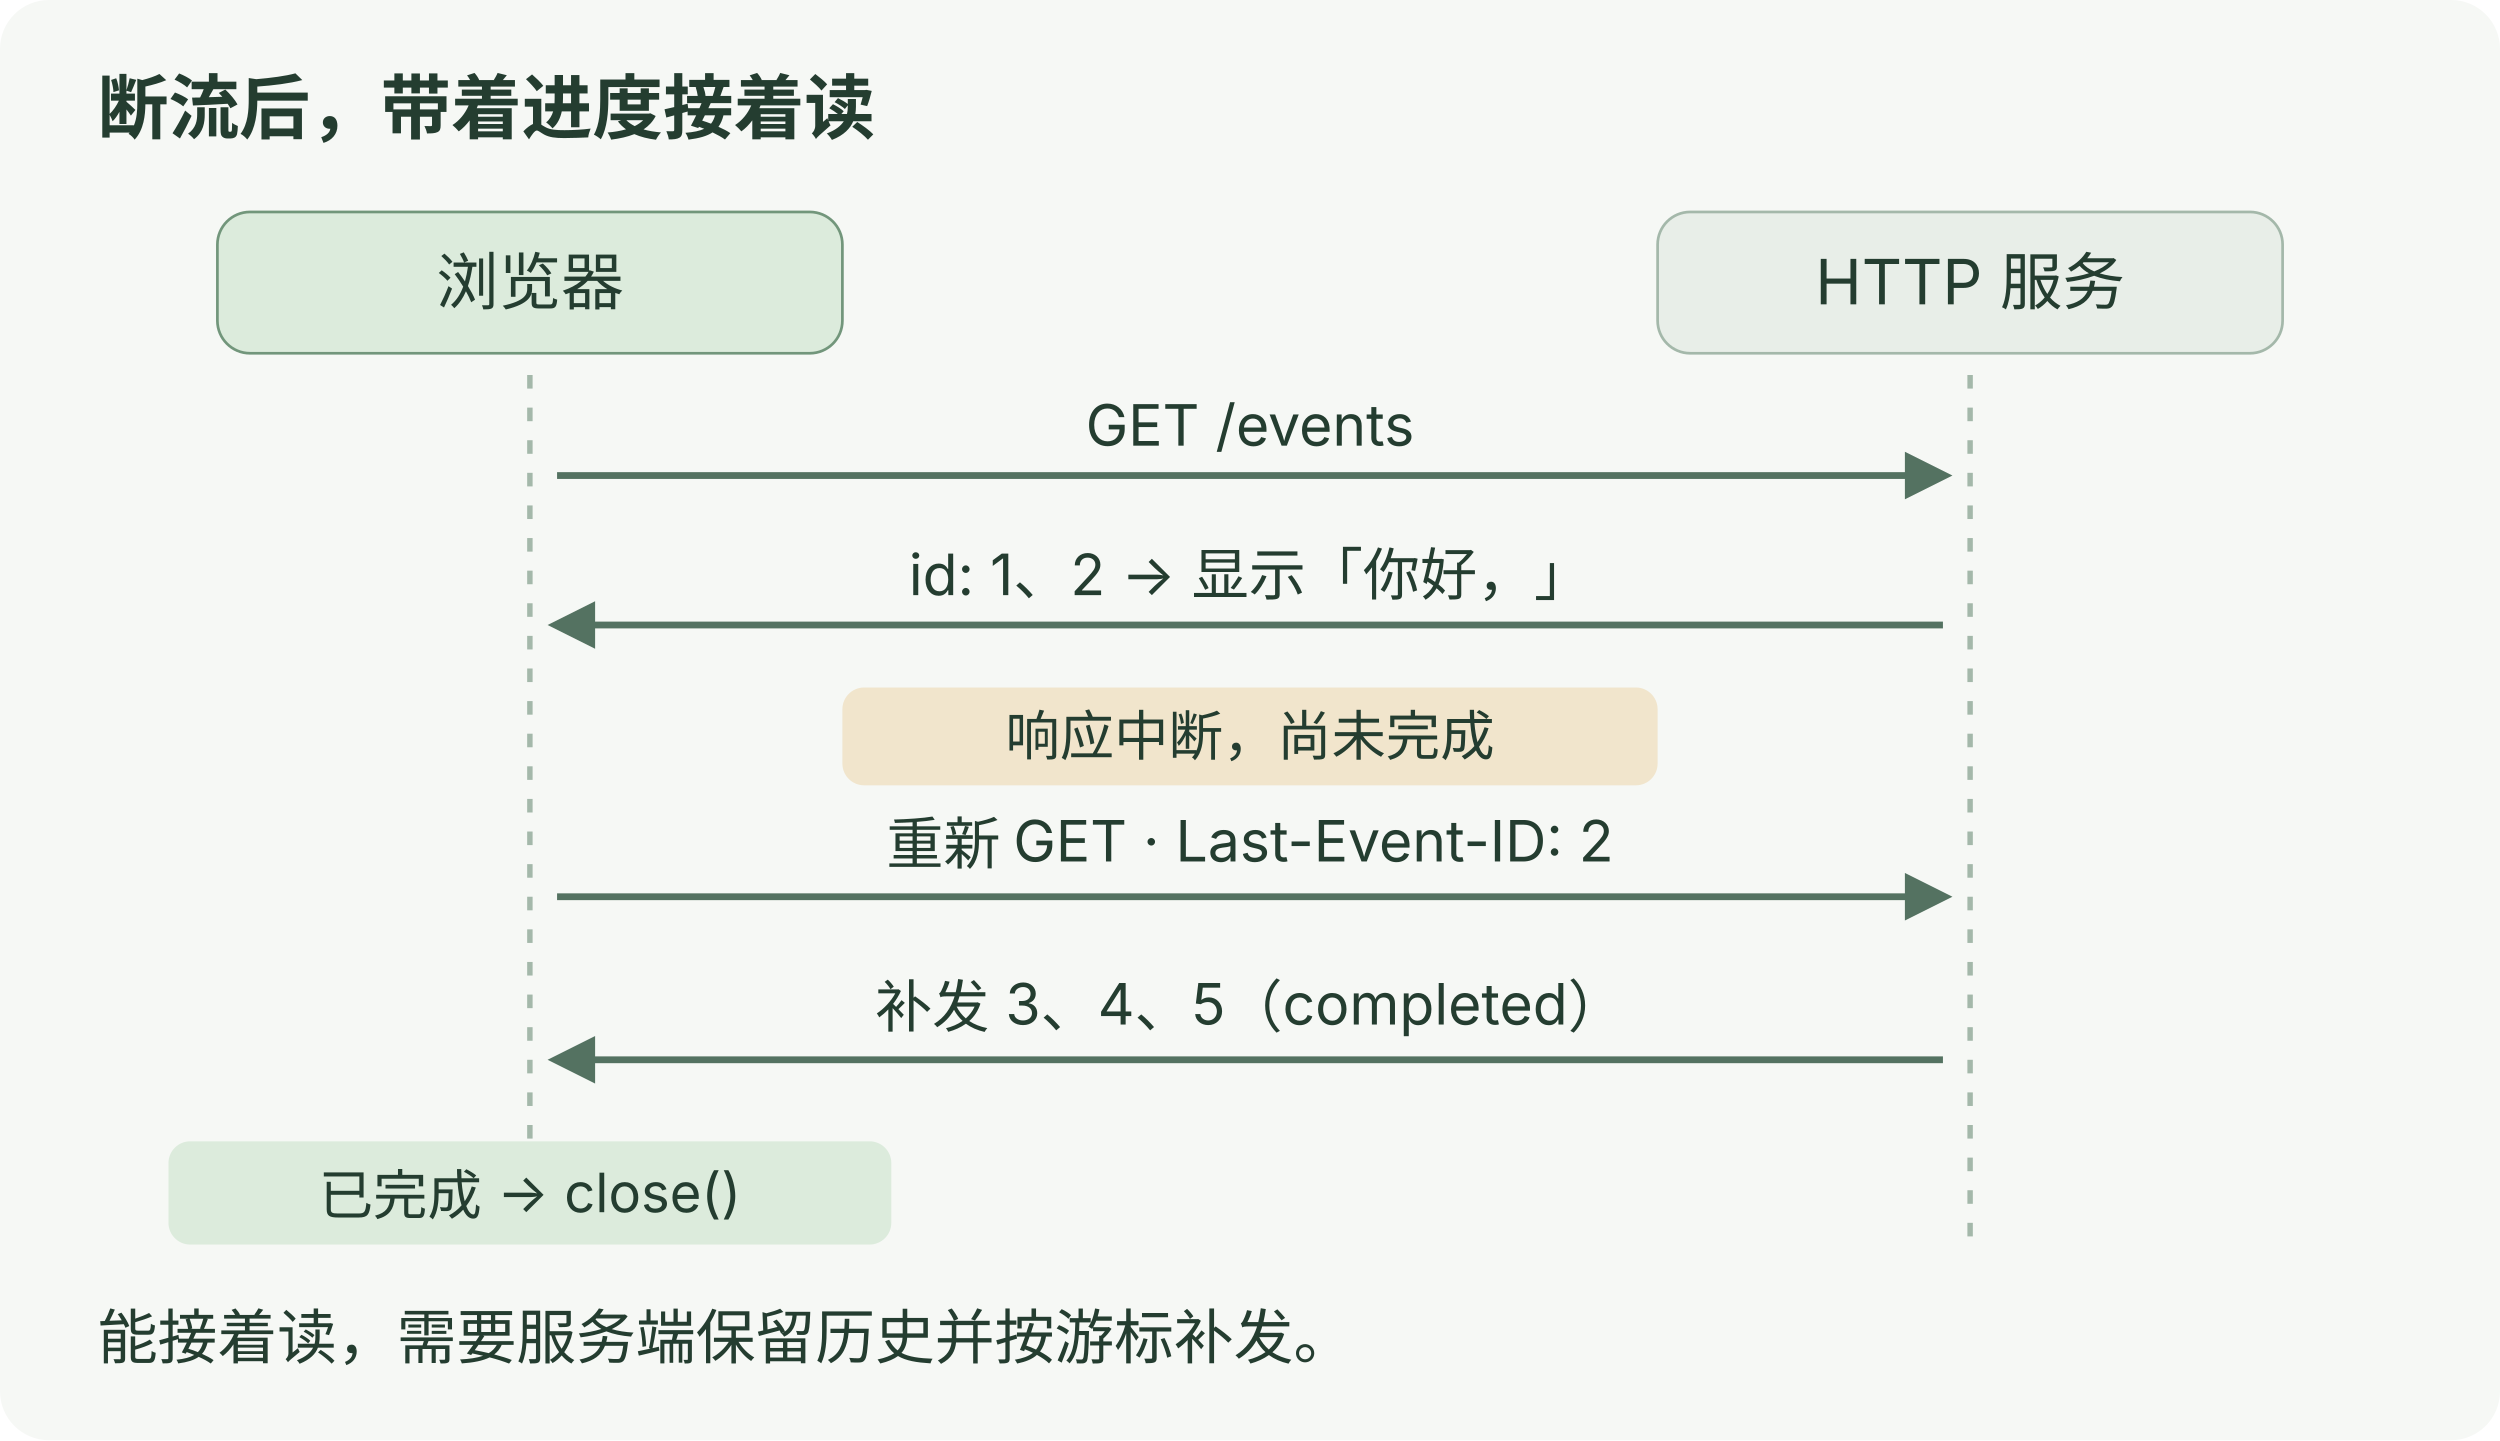
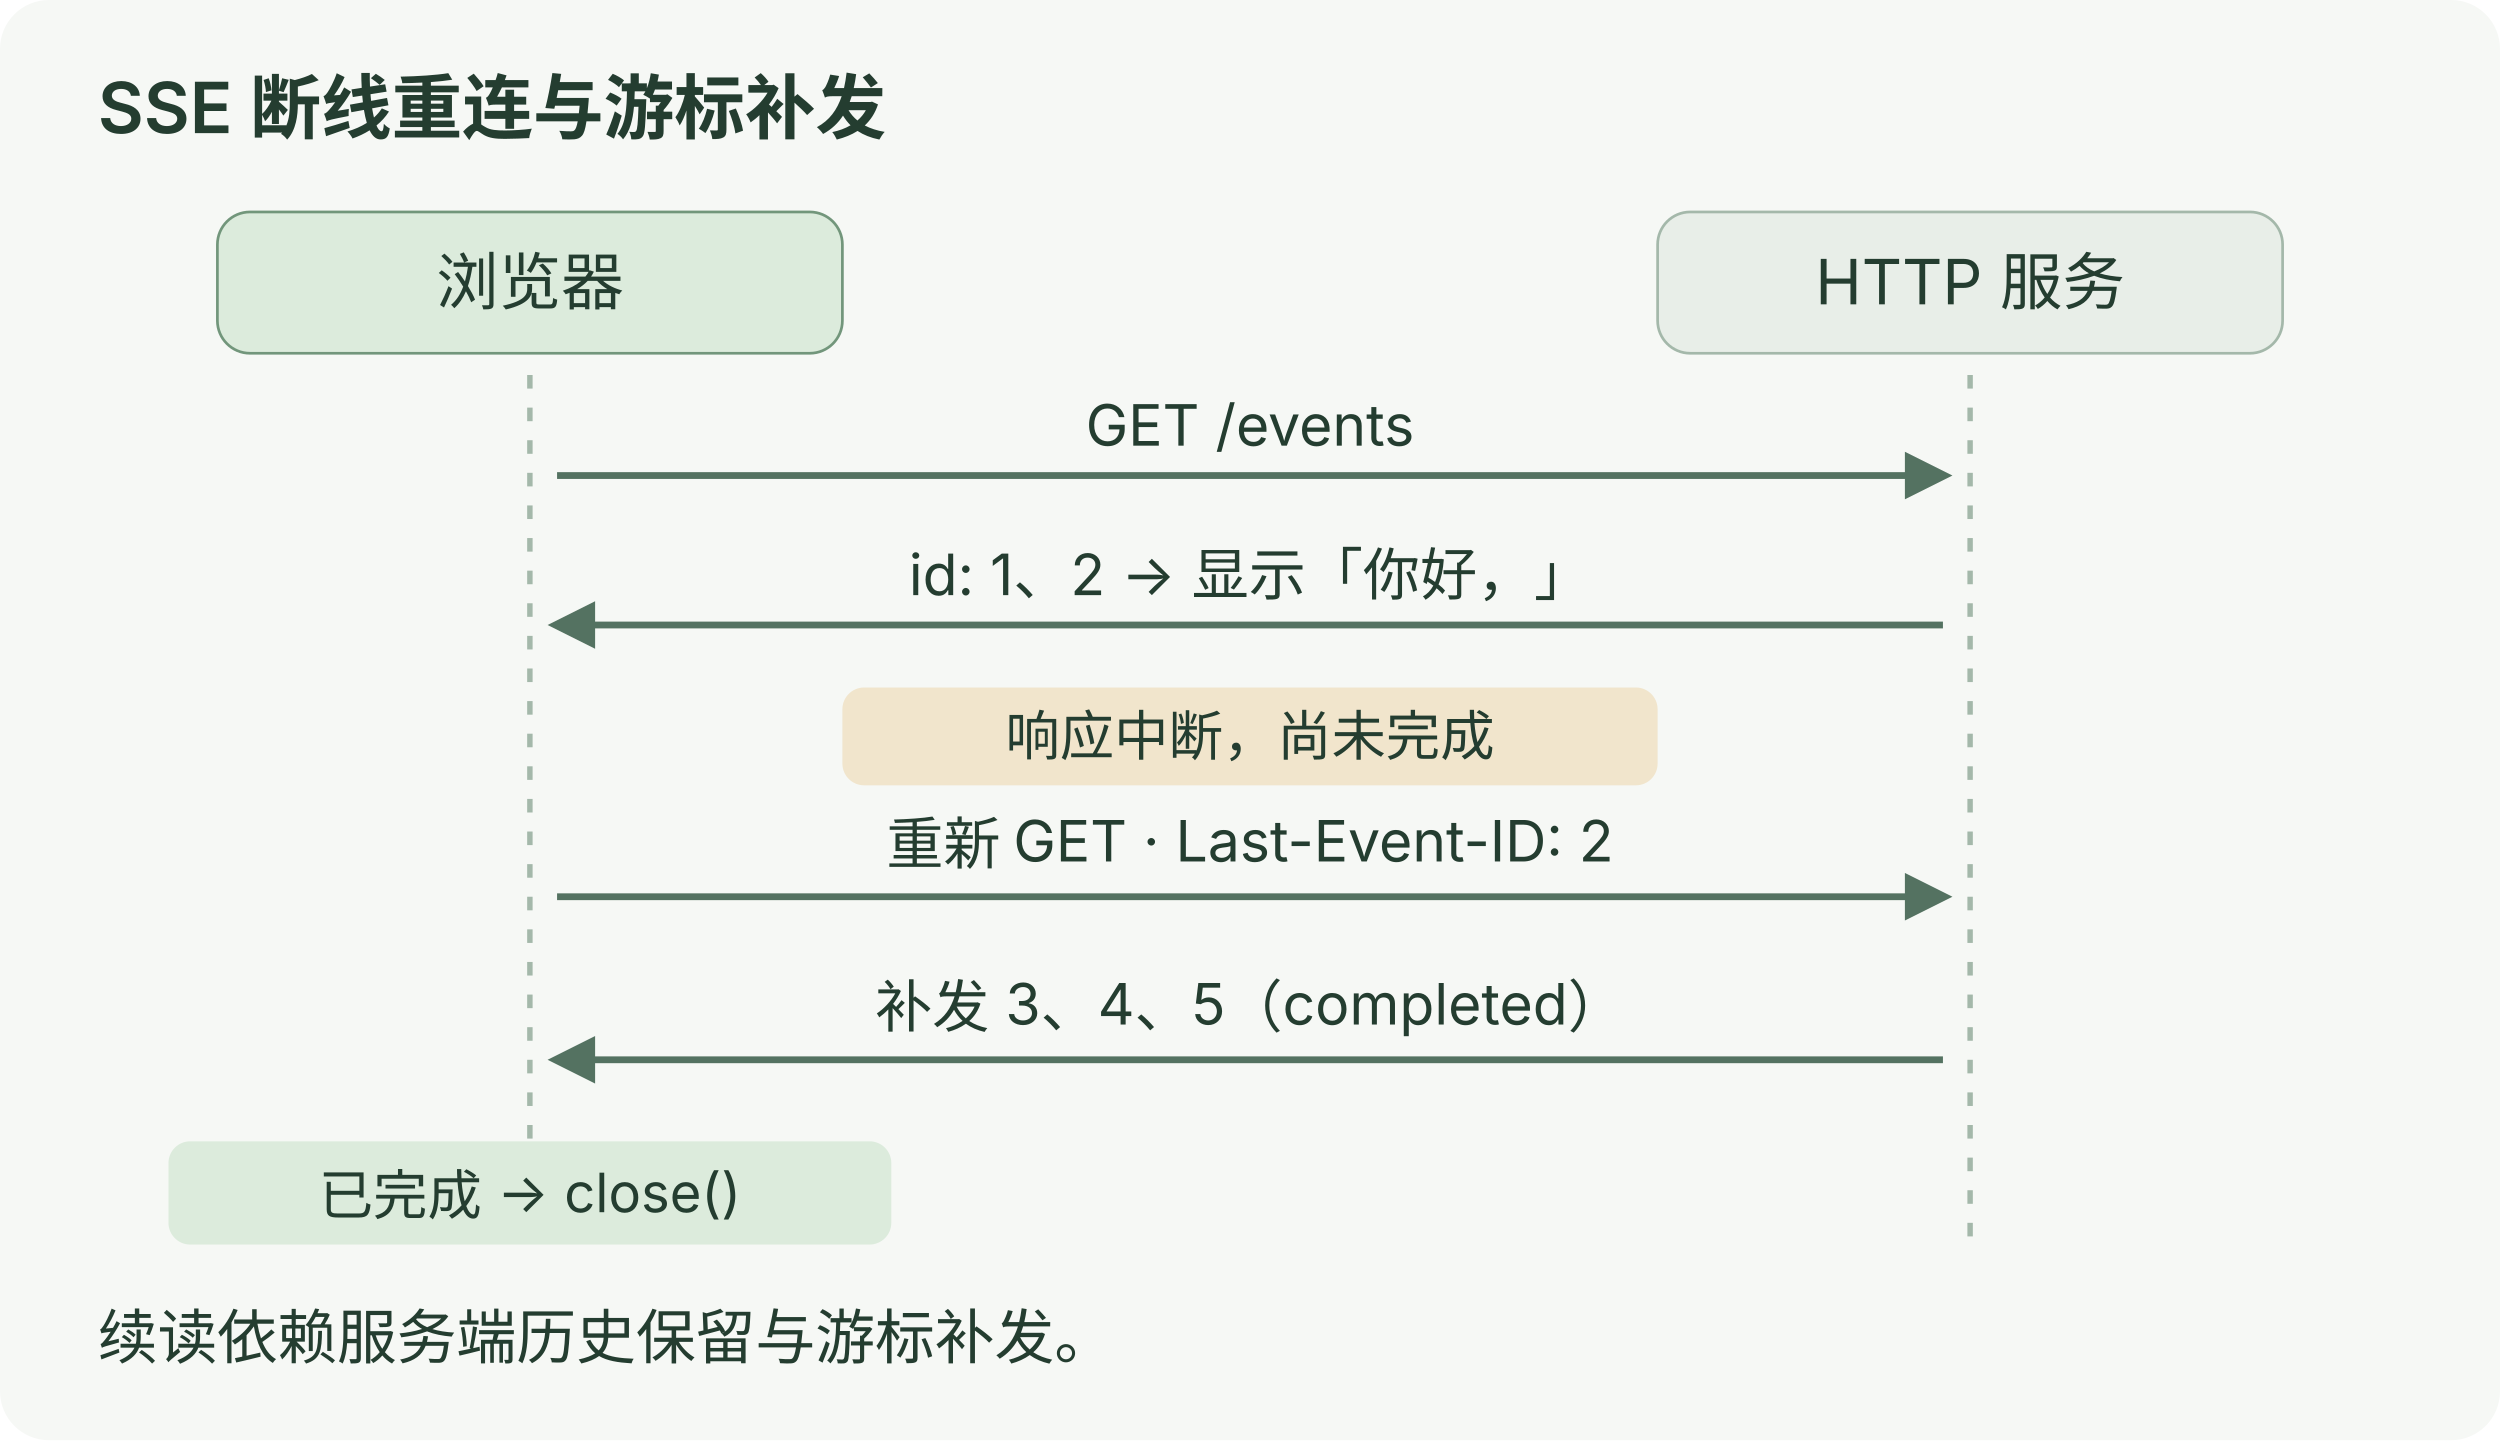
<svg xmlns="http://www.w3.org/2000/svg" width="920" height="530" viewBox="0 0 920 530" role="img" aria-labelledby="title desc">
  <defs>
    <marker id="arrow" viewBox="0 0 10 10" refX="8" refY="5" markerWidth="7" markerHeight="7" orient="auto">
      <path d="M0 0 10 5 0 10z" fill="#547261" />
    </marker>
  </defs>
  <rect width="920" height="530" rx="18" fill="#f6f8f5" />
  <g font-family="-apple-system, BlinkMacSystemFont, 'PingFang SC', sans-serif" fill="#243d30">
-     <text x="36" y="49" font-size="26" font-weight="600">断流后，带着进度接着读</text>
+     <text x="36" y="49" font-size="26" font-weight="600">SSE 断线重连与游标补发</text>
    <rect x="80" y="78" width="230" height="52" rx="12" fill="#dcebdc" stroke="#72967b" />
    <rect x="610" y="78" width="230" height="52" rx="12" fill="#e8eee8" stroke="#a4b8aa" />
    <text x="195" y="112" text-anchor="middle" font-size="23">浏览器</text>
    <text x="725" y="112" text-anchor="middle" font-size="23">HTTP 服务</text>
    <g stroke="#a4b8aa" stroke-width="2" stroke-dasharray="5 7">
      <path d="M195 138V460" />
      <path d="M725 138V460" />
    </g>
    <g fill="none" stroke="#547261" stroke-width="2.5" marker-end="url(#arrow)">
      <path d="M205 175H715" />
      <path d="M715 230H205" />
      <path d="M205 330H715" />
      <path d="M715 390H205" />
    </g>
    <text x="460" y="164" text-anchor="middle" font-size="21">GET /events</text>
    <text x="460" y="219" text-anchor="middle" font-size="21">id: 1、2 → 显示「你好，」</text>
    <rect x="310" y="253" width="300" height="36" rx="8" fill="#f1e5cc" />
    <text x="460" y="278" text-anchor="middle" font-size="20">响应中断，尚未完成</text>
    <text x="460" y="318" text-anchor="middle" font-size="21">重新 GET · Last-Event-ID: 2</text>
    <text x="460" y="378" text-anchor="middle" font-size="21">补发 3、4、5（completed）</text>
    <rect x="62" y="420" width="266" height="38" rx="8" fill="#dcebdc" />
    <text x="195" y="447" text-anchor="middle" font-size="20">已完成 → close()</text>
-     <text x="36" y="500" font-size="22">能接着读，需要服务端保留历史并按游标补发。</text>
+     <text x="36" y="500" font-size="22">续读依赖服务端历史保留与游标补发。</text>
  </g>
</svg>
